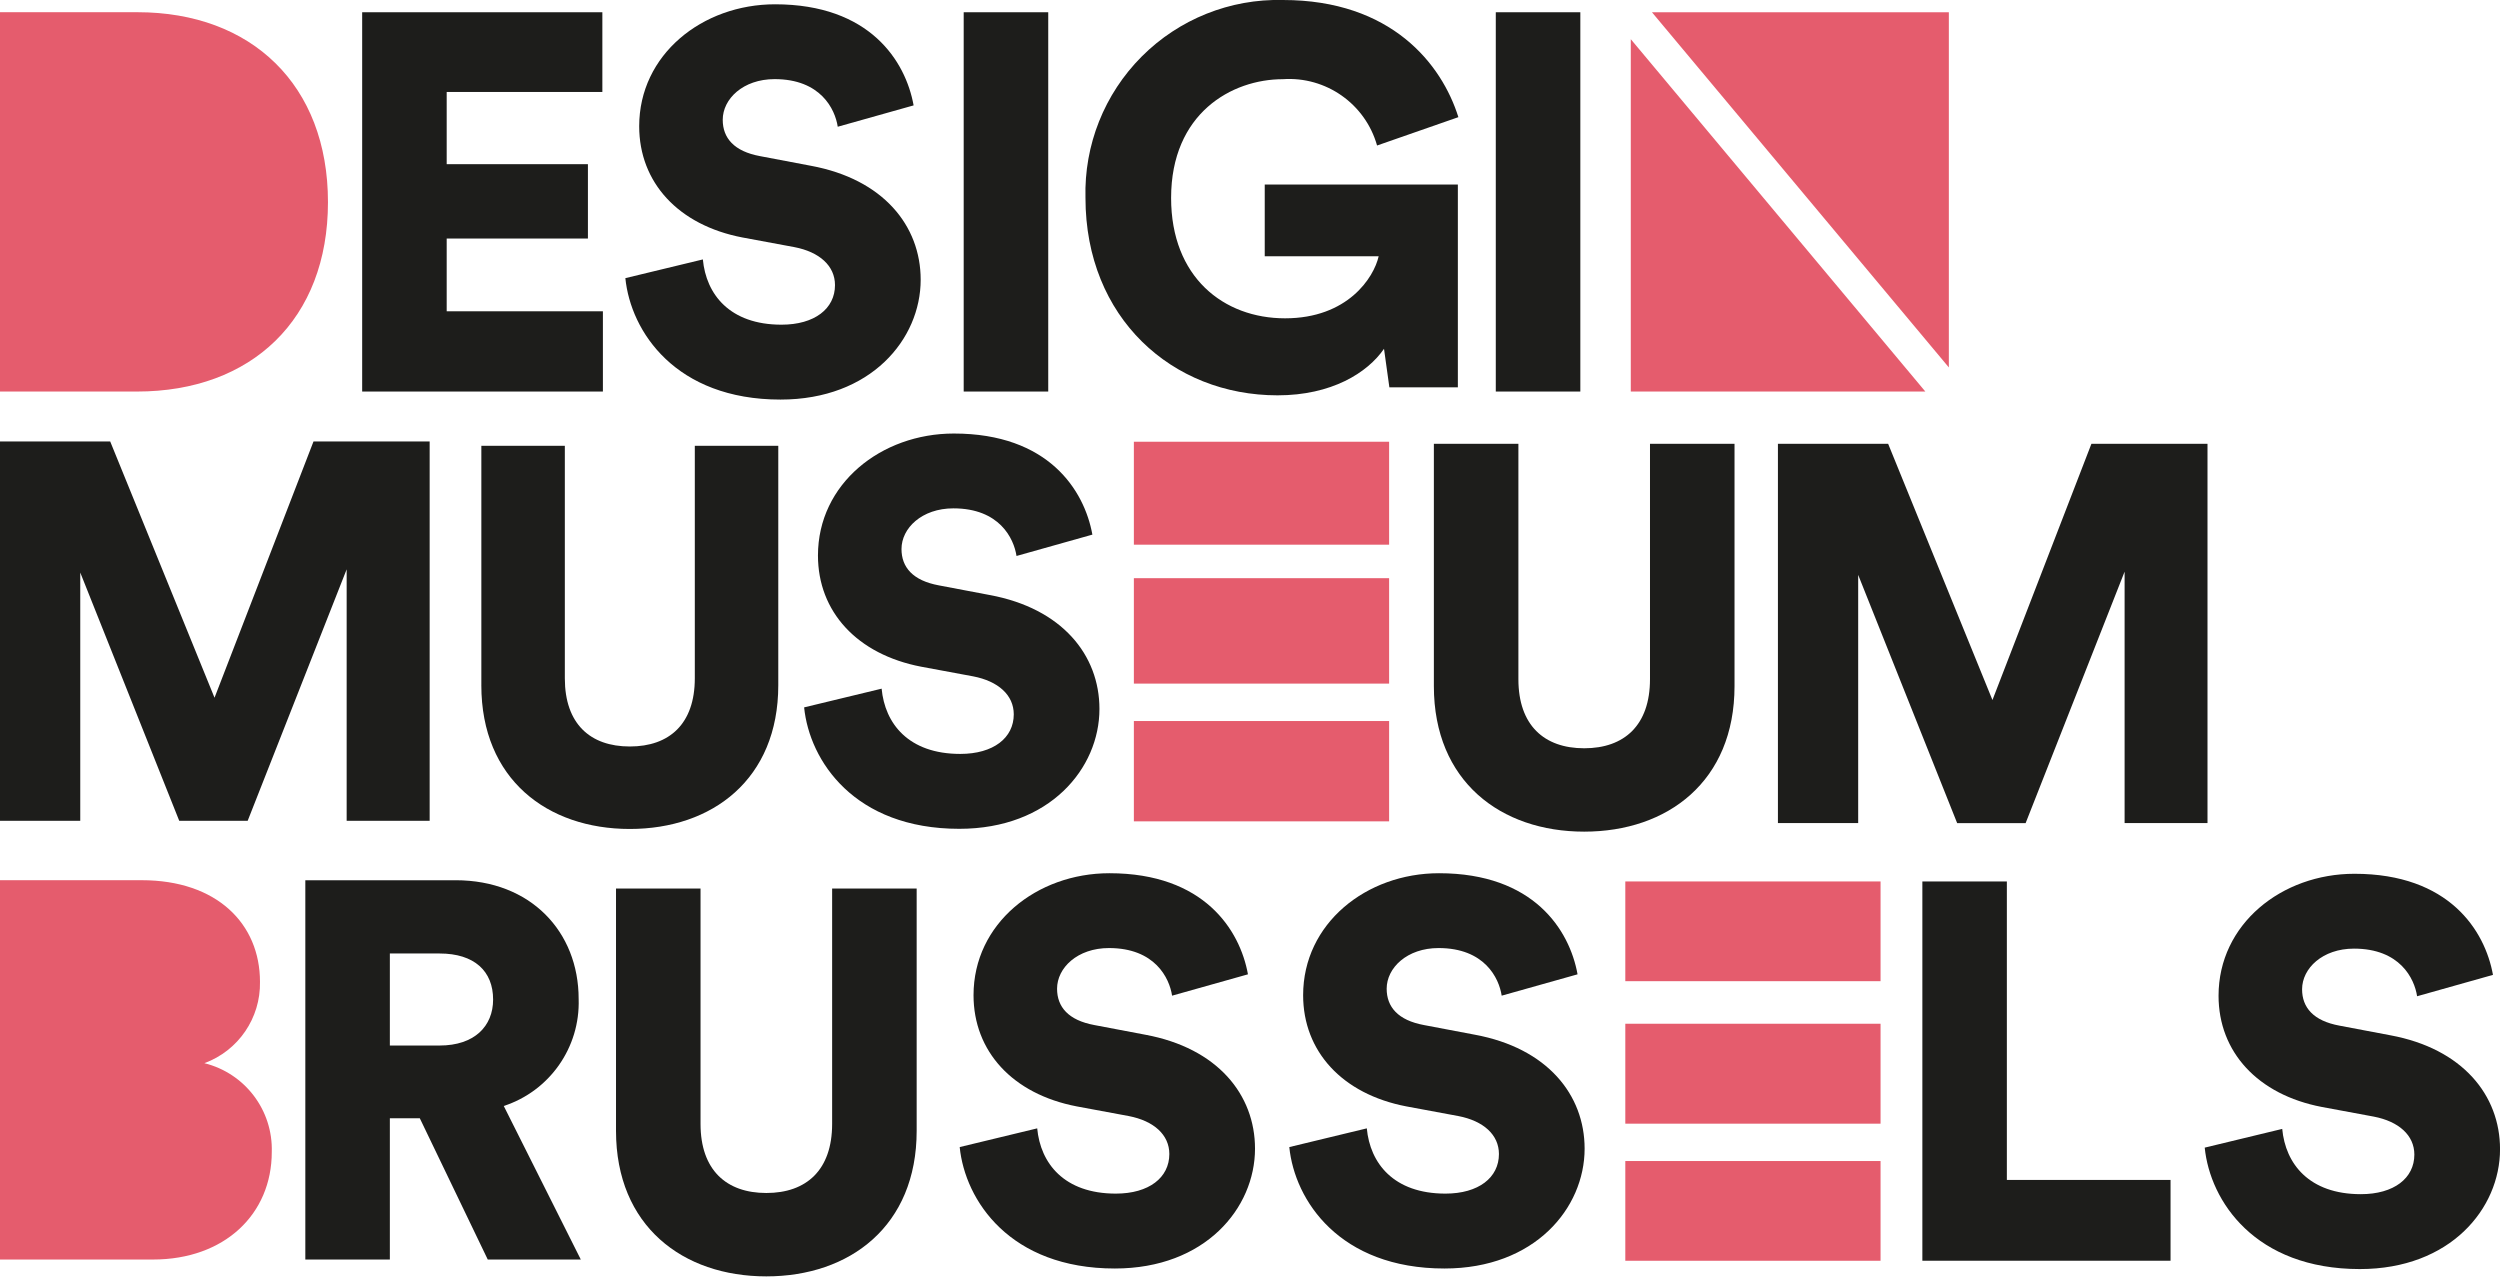
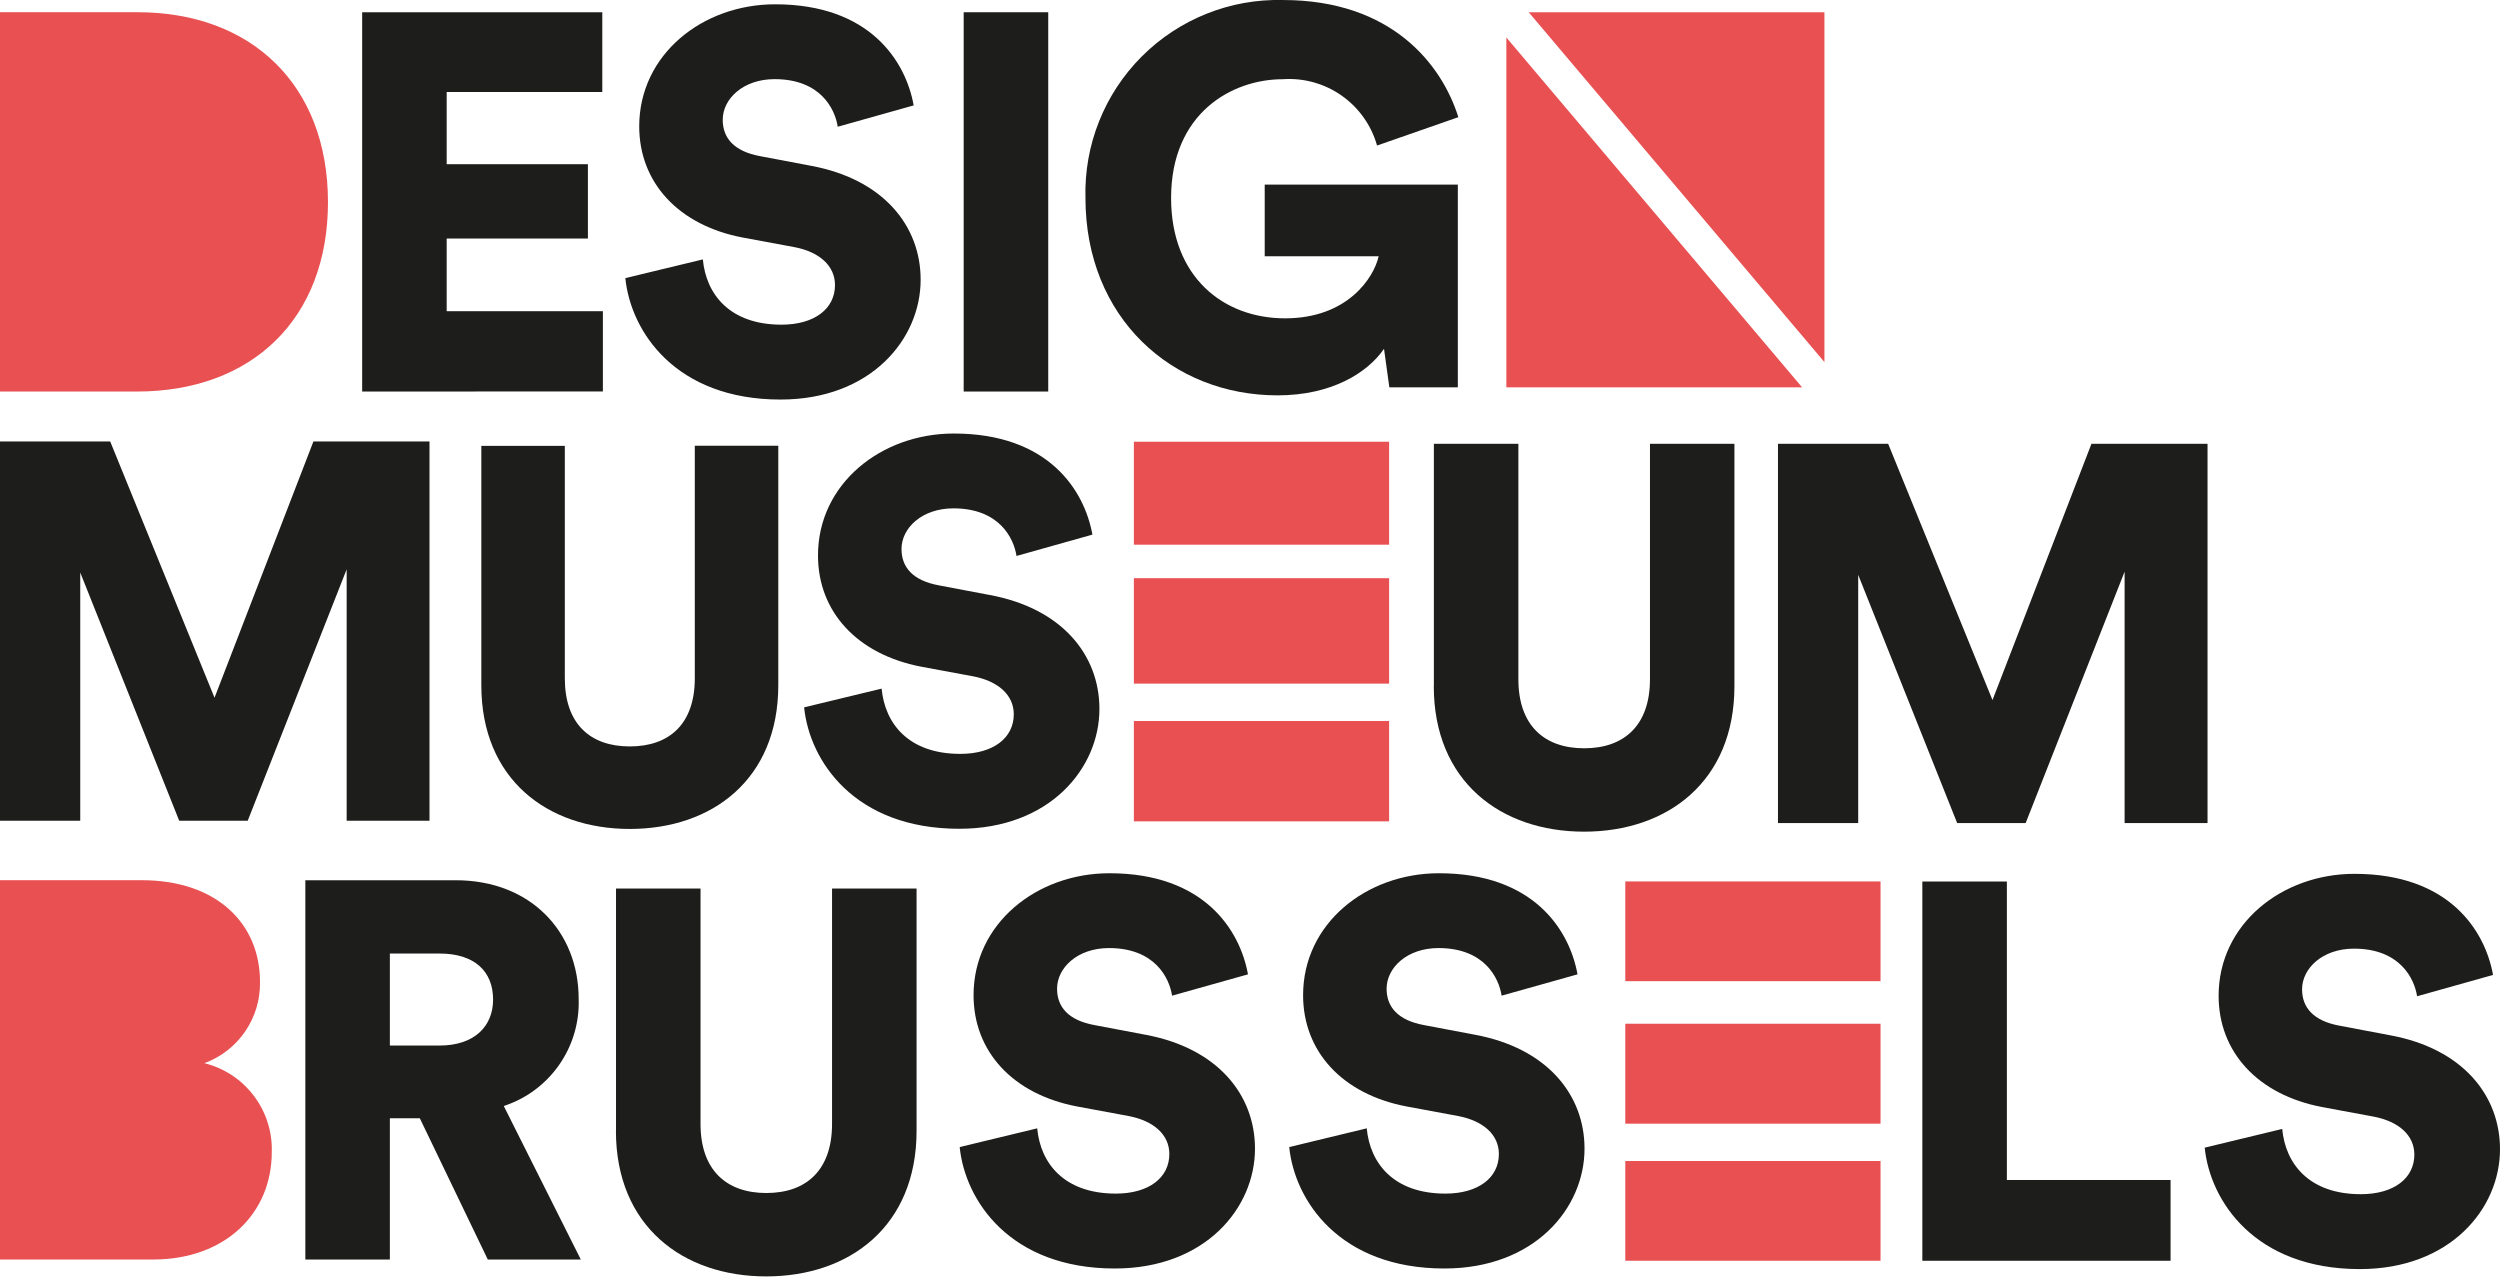
- <svg xmlns="http://www.w3.org/2000/svg" id="Groupe_24" data-name="Groupe 24" width="148.375" height="75.753" viewBox="0 0 148.375 75.753">
+ <svg xmlns="http://www.w3.org/2000/svg" width="148.366" height="75.748" viewBox="0 0 148.366 75.748">
  <defs>
    <clipPath id="clip-path">
-       <rect id="Rectangle_72" data-name="Rectangle 72" width="148.375" height="75.753" fill="none" />
+       <rect id="Rectangle_14" data-name="Rectangle 14" width="148.366" height="75.748" fill="none" />
    </clipPath>
  </defs>
-   <g id="Groupe_23" data-name="Groupe 23" clip-path="url(#clip-path)">
-     <path id="Tracé_41" data-name="Tracé 41" d="M8.161,2.127H0V24.64H8.129c6.8,0,11.336-4.287,11.336-11.241S14.924,2.127,8.161,2.127" transform="translate(0 -1.402)" fill="#e55c6d" />
-     <path id="Tracé_42" data-name="Tracé 42" d="M63.034,24.644V2.133H77.289V6.864H68.05V11.15h8.382v4.413H68.05v4.318h9.271v4.763Z" transform="translate(-41.539 -1.406)" fill="#1d1d1b" />
-     <path id="Tracé_43" data-name="Tracé 43" d="M121.447,8.008c-.159-1.048-1.016-2.826-3.746-2.826-1.873,0-3.08,1.175-3.08,2.413,0,1.08.667,1.873,2.223,2.159l3.016.572c4.286.794,6.509,3.556,6.509,6.763,0,3.524-2.953,7.112-8.319,7.112-6.223,0-8.89-4.032-9.208-7.207l4.6-1.111c.191,2.064,1.587,3.873,4.667,3.873,1.969,0,3.175-.952,3.175-2.349,0-1.143-.921-1.969-2.413-2.255l-3.08-.572c-3.81-.73-6.128-3.27-6.128-6.6,0-4.254,3.746-7.239,8.064-7.239,5.62,0,7.747,3.366,8.223,6Z" transform="translate(-71.727 -0.486)" fill="#1d1d1b" />
-     <rect id="Rectangle_64" data-name="Rectangle 64" width="5.018" height="22.511" transform="translate(57.195 0.727)" fill="#1d1d1b" />
-     <rect id="Rectangle_65" data-name="Rectangle 65" width="5.018" height="22.511" transform="translate(88.775 0.727)" fill="#1d1d1b" />
-     <path id="Tracé_44" data-name="Tracé 44" d="M20.574,99.35V84.427L14.7,99.35H10.637L4.763,84.618V99.35H0V76.839H6.541l6.191,15.208,5.874-15.208H25.5V99.35Z" transform="translate(0 -50.637)" fill="#1d1d1b" />
-     <path id="Tracé_45" data-name="Tracé 45" d="M152.563,82.714c-.159-1.048-1.016-2.826-3.746-2.826-1.873,0-3.08,1.175-3.08,2.413,0,1.08.667,1.873,2.223,2.159l3.016.572c4.286.794,6.509,3.556,6.509,6.763,0,3.524-2.953,7.112-8.319,7.112-6.223,0-8.89-4.032-9.208-7.207l4.6-1.111c.191,2.064,1.587,3.873,4.667,3.873,1.969,0,3.175-.952,3.175-2.349,0-1.143-.921-1.969-2.413-2.255l-3.08-.572c-3.81-.73-6.128-3.27-6.128-6.6,0-4.255,3.746-7.239,8.064-7.239,5.62,0,7.747,3.366,8.223,6Z" transform="translate(-92.233 -49.717)" fill="#1d1d1b" />
-     <rect id="Rectangle_66" data-name="Rectangle 66" width="15.149" height="6.11" transform="translate(67.295 26.217)" fill="#e55c6d" />
-     <rect id="Rectangle_67" data-name="Rectangle 67" width="15.149" height="6.257" transform="translate(67.295 34.315)" fill="#e55c6d" />
-     <rect id="Rectangle_68" data-name="Rectangle 68" width="15.149" height="5.954" transform="translate(67.295 42.793)" fill="#e55c6d" />
-     <path id="Tracé_46" data-name="Tracé 46" d="M249.564,91.626V77.243h5.017V91.214c0,2.73,1.524,4.1,3.905,4.1s3.905-1.365,3.905-4.1V77.243h5.017V91.626c0,5.651-3.969,8.636-8.922,8.636s-8.922-2.985-8.922-8.636" transform="translate(-164.464 -50.904)" fill="#1d1d1b" />
-     <path id="Tracé_47" data-name="Tracé 47" d="M330.025,99.754V84.832l-5.874,14.923h-4.064l-5.874-14.732V99.754h-4.763V77.243h6.541l6.191,15.208,5.874-15.208h6.889V99.754Z" transform="translate(-203.93 -50.904)" fill="#1d1d1b" />
-     <path id="Tracé_48" data-name="Tracé 48" d="M59.937,167.334H58.159v8.382H53.142v-22.51h8.922c4.445,0,7.3,3.048,7.3,7.048a6.457,6.457,0,0,1-4.445,6.35l4.572,9.112H63.969Zm1.175-4.318c2.064,0,3.175-1.143,3.175-2.731,0-1.682-1.111-2.731-3.175-2.731H58.159v5.461Z" transform="translate(-35.021 -100.964)" fill="#1d1d1b" />
-     <path id="Tracé_49" data-name="Tracé 49" d="M107.215,169.031V154.648h5.017v13.97c0,2.73,1.524,4.1,3.905,4.1s3.905-1.365,3.905-4.1v-13.97h5.017v14.383c0,5.651-3.969,8.636-8.922,8.636s-8.922-2.985-8.922-8.636" transform="translate(-70.655 -101.914)" fill="#1d1d1b" />
-     <path id="Tracé_50" data-name="Tracé 50" d="M179.64,159.244c-.159-1.048-1.016-2.826-3.746-2.826-1.873,0-3.08,1.175-3.08,2.413,0,1.08.667,1.873,2.223,2.159l3.016.572c4.286.794,6.509,3.556,6.509,6.763,0,3.524-2.953,7.112-8.319,7.112-6.223,0-8.89-4.032-9.208-7.207l4.6-1.111c.191,2.064,1.587,3.873,4.667,3.873,1.969,0,3.175-.952,3.175-2.349,0-1.143-.921-1.969-2.413-2.255l-3.08-.572c-3.81-.73-6.128-3.27-6.128-6.6,0-4.255,3.746-7.239,8.064-7.239,5.62,0,7.747,3.366,8.223,6Z" transform="translate(-110.077 -100.151)" fill="#1d1d1b" />
-     <path id="Tracé_51" data-name="Tracé 51" d="M237,159.244c-.159-1.048-1.016-2.826-3.746-2.826-1.873,0-3.08,1.175-3.08,2.413,0,1.08.667,1.873,2.223,2.159l3.016.572c4.286.794,6.509,3.556,6.509,6.763,0,3.524-2.953,7.112-8.319,7.112-6.223,0-8.89-4.032-9.208-7.207l4.6-1.111c.191,2.064,1.587,3.873,4.667,3.873,1.969,0,3.175-.952,3.175-2.349,0-1.143-.921-1.969-2.413-2.255l-3.08-.572c-3.81-.73-6.128-3.27-6.128-6.6,0-4.255,3.746-7.239,8.064-7.239,5.62,0,7.747,3.366,8.223,6Z" transform="translate(-147.875 -100.151)" fill="#1d1d1b" />
-     <rect id="Rectangle_69" data-name="Rectangle 69" width="15.149" height="5.919" transform="translate(96.462 52.314)" fill="#e55c6d" />
-     <rect id="Rectangle_70" data-name="Rectangle 70" width="15.149" height="5.931" transform="translate(96.462 60.759)" fill="#e55c6d" />
-     <rect id="Rectangle_71" data-name="Rectangle 71" width="15.149" height="5.919" transform="translate(96.462 68.907)" fill="#e55c6d" />
-     <path id="Tracé_52" data-name="Tracé 52" d="M334.585,175.93V153.419H339.6v17.716h9.715v4.794Z" transform="translate(-220.493 -101.104)" fill="#1d1d1b" />
-     <path id="Tracé_53" data-name="Tracé 53" d="M396.334,159.345c-.159-1.048-1.016-2.826-3.746-2.826-1.873,0-3.08,1.175-3.08,2.413,0,1.08.667,1.873,2.223,2.159l3.016.571c4.286.794,6.509,3.556,6.509,6.763,0,3.524-2.953,7.112-8.319,7.112-6.223,0-8.89-4.032-9.208-7.207l4.6-1.111c.191,2.064,1.587,3.873,4.667,3.873,1.969,0,3.175-.952,3.175-2.349,0-1.143-.921-1.969-2.413-2.255l-3.08-.572c-3.81-.73-6.128-3.27-6.128-6.6,0-4.255,3.746-7.239,8.064-7.239,5.62,0,7.747,3.366,8.223,6Z" transform="translate(-252.879 -100.218)" fill="#1d1d1b" />
-     <path id="Tracé_54" data-name="Tracé 54" d="M12.131,164.059a5.041,5.041,0,0,0,3.3-4.827c0-3.461-2.572-6.033-7.018-6.033H0v22.513H9.082c4.255,0,7.049-2.7,7.049-6.382a5.269,5.269,0,0,0-4-5.271" transform="translate(-0.001 -100.959)" fill="#e55c6d" />
-     <path id="Tracé_55" data-name="Tracé 55" d="M206.967,22.987l-.318-2.286c-.984,1.429-3.112,2.762-6.318,2.762-6.255,0-11.4-4.6-11.4-11.716A11.439,11.439,0,0,1,200.649,0c6.445,0,9.43,3.81,10.414,6.953l-4.826,1.683A5.422,5.422,0,0,0,200.649,4.7c-3.048,0-6.636,2.032-6.636,7.048,0,4.7,3.112,7.144,6.763,7.144,3.714,0,5.27-2.413,5.556-3.683H199.57V10.954h11.462V22.987Z" transform="translate(-124.508)" fill="#1d1d1b" />
-     <path id="Tracé_56" data-name="Tracé 56" d="M83.777,91.81V77.6h4.955V91.4c0,2.7,1.505,4.045,3.857,4.045S96.446,94.1,96.446,91.4V77.6H101.4V91.81c0,5.582-3.92,8.53-8.812,8.53s-8.812-2.948-8.812-8.53" transform="translate(-55.209 -51.141)" fill="#1d1d1b" />
-     <path id="Tracé_57" data-name="Tracé 57" d="M287.52,2.129l17.621,0V23.209Z" transform="translate(-189.477 -1.402)" fill="#e55c6d" />
-     <path id="Tracé_58" data-name="Tracé 58" d="M283.836,6.818l17.482,20.913H283.836Z" transform="translate(-187.049 -4.493)" fill="#e55c6d" />
+   <g id="Groupe_2" data-name="Groupe 2" transform="translate(0 0)">
+     <g id="Groupe_1" data-name="Groupe 1" transform="translate(0 0.001)" clip-path="url(#clip-path)">
+       <path id="Tracé_3" data-name="Tracé 3" d="M8.161.854H0V23.365H8.129c6.795,0,11.335-4.286,11.335-11.239S14.923.854,8.161.854" transform="translate(0 -0.13)" fill="#e95052" />
+       <path id="Tracé_4" data-name="Tracé 4" d="M25.349,23.366V.858H39.6v4.73H30.365V9.874h8.381v4.412H30.365V18.6h9.27v4.762Z" transform="translate(-3.856 -0.131)" fill="#1d1d1b" />
+       <path id="Tracé_5" data-name="Tracé 5" d="M56.374,7.566c-.159-1.047-1.016-2.824-3.746-2.824-1.873,0-3.079,1.174-3.079,2.411,0,1.08.666,1.873,2.222,2.16l3.016.571c4.286.794,6.508,3.556,6.508,6.762,0,3.525-2.953,7.111-8.318,7.111-6.223,0-8.889-4.031-9.207-7.207l4.6-1.11c.191,2.063,1.588,3.873,4.667,3.873,1.969,0,3.175-.952,3.175-2.35,0-1.143-.921-1.968-2.413-2.253l-3.079-.571c-3.81-.73-6.127-3.27-6.127-6.6C44.6,3.281,48.342.3,52.659.3c5.619,0,7.746,3.364,8.223,6Z" transform="translate(-6.658 -0.046)" fill="#1d1d1b" />
+       <rect id="Rectangle_7" data-name="Rectangle 7" width="5.018" height="22.509" transform="translate(57.191 0.726)" fill="#1d1d1b" />
+       <path id="Tracé_6" data-name="Tracé 6" d="M20.573,53.409V38.488L14.7,53.409H10.636L4.762,38.678V53.409H0V30.9H6.54l6.191,15.207L18.6,30.9h6.889V53.409Z" transform="translate(0 -4.701)" fill="#1d1d1b" />
+       <path id="Tracé_7" data-name="Tracé 7" d="M68.888,37.609c-.159-1.048-1.016-2.825-3.746-2.825-1.873,0-3.079,1.174-3.079,2.412,0,1.079.666,1.873,2.222,2.159l3.016.571c4.286.794,6.508,3.556,6.508,6.763,0,3.524-2.953,7.111-8.319,7.111-6.222,0-8.888-4.032-9.206-7.206l4.6-1.112c.191,2.064,1.588,3.873,4.667,3.873,1.969,0,3.175-.952,3.175-2.349,0-1.143-.921-1.968-2.413-2.254l-3.079-.571c-3.81-.73-6.127-3.27-6.127-6.6,0-4.255,3.746-7.238,8.063-7.238,5.619,0,7.746,3.364,8.223,6Z" transform="translate(-8.562 -4.616)" fill="#1d1d1b" />
+       <rect id="Rectangle_8" data-name="Rectangle 8" width="15.148" height="6.11" transform="translate(67.291 26.214)" fill="#e95052" />
+       <rect id="Rectangle_9" data-name="Rectangle 9" width="15.148" height="6.256" transform="translate(67.291 34.313)" fill="#e95052" />
+       <rect id="Rectangle_10" data-name="Rectangle 10" width="15.148" height="5.954" transform="translate(67.291 42.789)" fill="#e95052" />
+       <path id="Tracé_8" data-name="Tracé 8" d="M100.363,45.445V31.063h5.015v13.97c0,2.729,1.524,4.1,3.905,4.1s3.905-1.366,3.905-4.1V31.063H118.2V45.445c0,5.651-3.968,8.636-8.921,8.636s-8.921-2.985-8.921-8.636" transform="translate(-15.268 -4.726)" fill="#1d1d1b" />
+       <path id="Tracé_9" data-name="Tracé 9" d="M145.019,53.572V38.651l-5.873,14.921h-4.064l-5.873-14.731V53.572h-4.762V31.064h6.54l6.191,15.207,5.873-15.207h6.889V53.572Z" transform="translate(-18.931 -4.726)" fill="#1d1d1b" />
+       <path id="Tracé_10" data-name="Tracé 10" d="M28.166,75.738H26.388V84.12H21.372V61.611h8.921c4.445,0,7.3,3.048,7.3,7.048a6.456,6.456,0,0,1-4.445,6.35l4.572,9.111H32.2Zm1.174-4.317c2.064,0,3.174-1.143,3.174-2.73,0-1.683-1.111-2.73-3.174-2.73H26.388v5.46Z" transform="translate(-3.251 -9.373)" fill="#1d1d1b" />
+       <path id="Tracé_11" data-name="Tracé 11" d="M43.117,76.574V62.192h5.016V76.161c0,2.73,1.524,4.1,3.905,4.1s3.9-1.366,3.9-4.1V62.192h5.016V76.574c0,5.651-3.968,8.636-8.921,8.636s-8.921-2.985-8.921-8.636" transform="translate(-6.559 -9.461)" fill="#1d1d1b" />
+       <path id="Tracé_12" data-name="Tracé 12" d="M79.776,68.385c-.159-1.047-1.016-2.825-3.746-2.825-1.873,0-3.079,1.174-3.079,2.413,0,1.079.666,1.873,2.222,2.159l3.016.571c4.286.794,6.508,3.556,6.508,6.763,0,3.524-2.953,7.111-8.319,7.111-6.222,0-8.888-4.032-9.206-7.207l4.6-1.111c.191,2.064,1.588,3.873,4.667,3.873,1.969,0,3.175-.952,3.175-2.349,0-1.143-.921-1.968-2.413-2.254l-3.079-.571c-3.81-.73-6.127-3.27-6.127-6.6,0-4.255,3.746-7.238,8.063-7.238,5.619,0,7.746,3.364,8.223,6Z" transform="translate(-10.218 -9.297)" fill="#1d1d1b" />
+       <path id="Tracé_13" data-name="Tracé 13" d="M102.843,68.385c-.159-1.047-1.016-2.825-3.746-2.825-1.873,0-3.079,1.174-3.079,2.413,0,1.079.666,1.873,2.222,2.159l3.016.571c4.286.794,6.508,3.556,6.508,6.763,0,3.524-2.953,7.111-8.319,7.111-6.222,0-8.888-4.032-9.206-7.207l4.6-1.111c.191,2.064,1.588,3.873,4.667,3.873,1.969,0,3.175-.952,3.175-2.349,0-1.143-.921-1.968-2.413-2.254l-3.079-.571c-3.81-.73-6.127-3.27-6.127-6.6,0-4.255,3.746-7.238,8.063-7.238,5.619,0,7.746,3.364,8.223,6Z" transform="translate(-13.728 -9.297)" fill="#1d1d1b" />
+       <rect id="Rectangle_11" data-name="Rectangle 11" width="15.148" height="5.919" transform="translate(96.455 52.309)" fill="#e95052" />
+       <rect id="Rectangle_12" data-name="Rectangle 12" width="15.148" height="5.931" transform="translate(96.455 60.754)" fill="#e95052" />
+       <rect id="Rectangle_13" data-name="Rectangle 13" width="15.148" height="5.919" transform="translate(96.455 68.901)" fill="#e95052" />
+       <path id="Tracé_14" data-name="Tracé 14" d="M134.553,84.207V61.7h5.016V79.413h9.715v4.794Z" transform="translate(-20.469 -9.386)" fill="#1d1d1b" />
+       <path id="Tracé_15" data-name="Tracé 15" d="M166.92,68.427c-.159-1.047-1.016-2.825-3.746-2.825-1.873,0-3.079,1.174-3.079,2.413,0,1.079.666,1.873,2.222,2.159l3.016.571c4.286.794,6.508,3.556,6.508,6.763,0,3.524-2.953,7.111-8.319,7.111-6.222,0-8.888-4.032-9.206-7.207l4.6-1.111c.191,2.064,1.588,3.873,4.667,3.873,1.969,0,3.175-.952,3.175-2.349,0-1.143-.921-1.968-2.413-2.254L161.269,75c-3.81-.73-6.127-3.27-6.127-6.6,0-4.255,3.746-7.238,8.063-7.238,5.619,0,7.746,3.364,8.223,6Z" transform="translate(-23.475 -9.304)" fill="#1d1d1b" />
+       <path id="Tracé_16" data-name="Tracé 16" d="M12.13,72.467a5.04,5.04,0,0,0,3.3-4.827c0-3.46-2.572-6.032-7.017-6.032H0V84.119H9.081c4.255,0,7.048-2.7,7.048-6.382a5.269,5.269,0,0,0-4-5.27" transform="translate(0 -9.372)" fill="#e95052" />
+       <path id="Tracé_17" data-name="Tracé 17" d="M94.011,22.985,93.694,20.7c-.984,1.429-3.112,2.762-6.318,2.762-6.255,0-11.4-4.6-11.4-11.715A11.438,11.438,0,0,1,87.693,0c6.445,0,9.428,3.81,10.413,6.953L93.281,8.636A5.422,5.422,0,0,0,87.693,4.7c-3.048,0-6.635,2.032-6.635,7.048,0,4.7,3.112,7.143,6.763,7.143,3.714,0,5.27-2.413,5.555-3.682H86.614V10.953H98.075V22.985Z" transform="translate(-11.558 0)" fill="#1d1d1b" />
+       <path id="Tracé_18" data-name="Tracé 18" d="M33.69,45.412V31.207h4.955V45c0,2.7,1.5,4.045,3.857,4.045S46.359,47.7,46.359,45v-13.8h4.955V45.412c0,5.582-3.921,8.53-8.812,8.53s-8.812-2.948-8.812-8.53" transform="translate(-5.125 -4.748)" fill="#1d1d1b" />
+       <path id="Tracé_19" data-name="Tracé 19" d="M107,.855H124.55V21.617Z" transform="translate(-16.277 -0.13)" fill="#e95052" />
+       <path id="Tracé_20" data-name="Tracé 20" d="M105.436,2.622l17.551,20.762H105.436Z" transform="translate(-16.039 -0.399)" fill="#e95052" />
+     </g>
  </g>
</svg>
